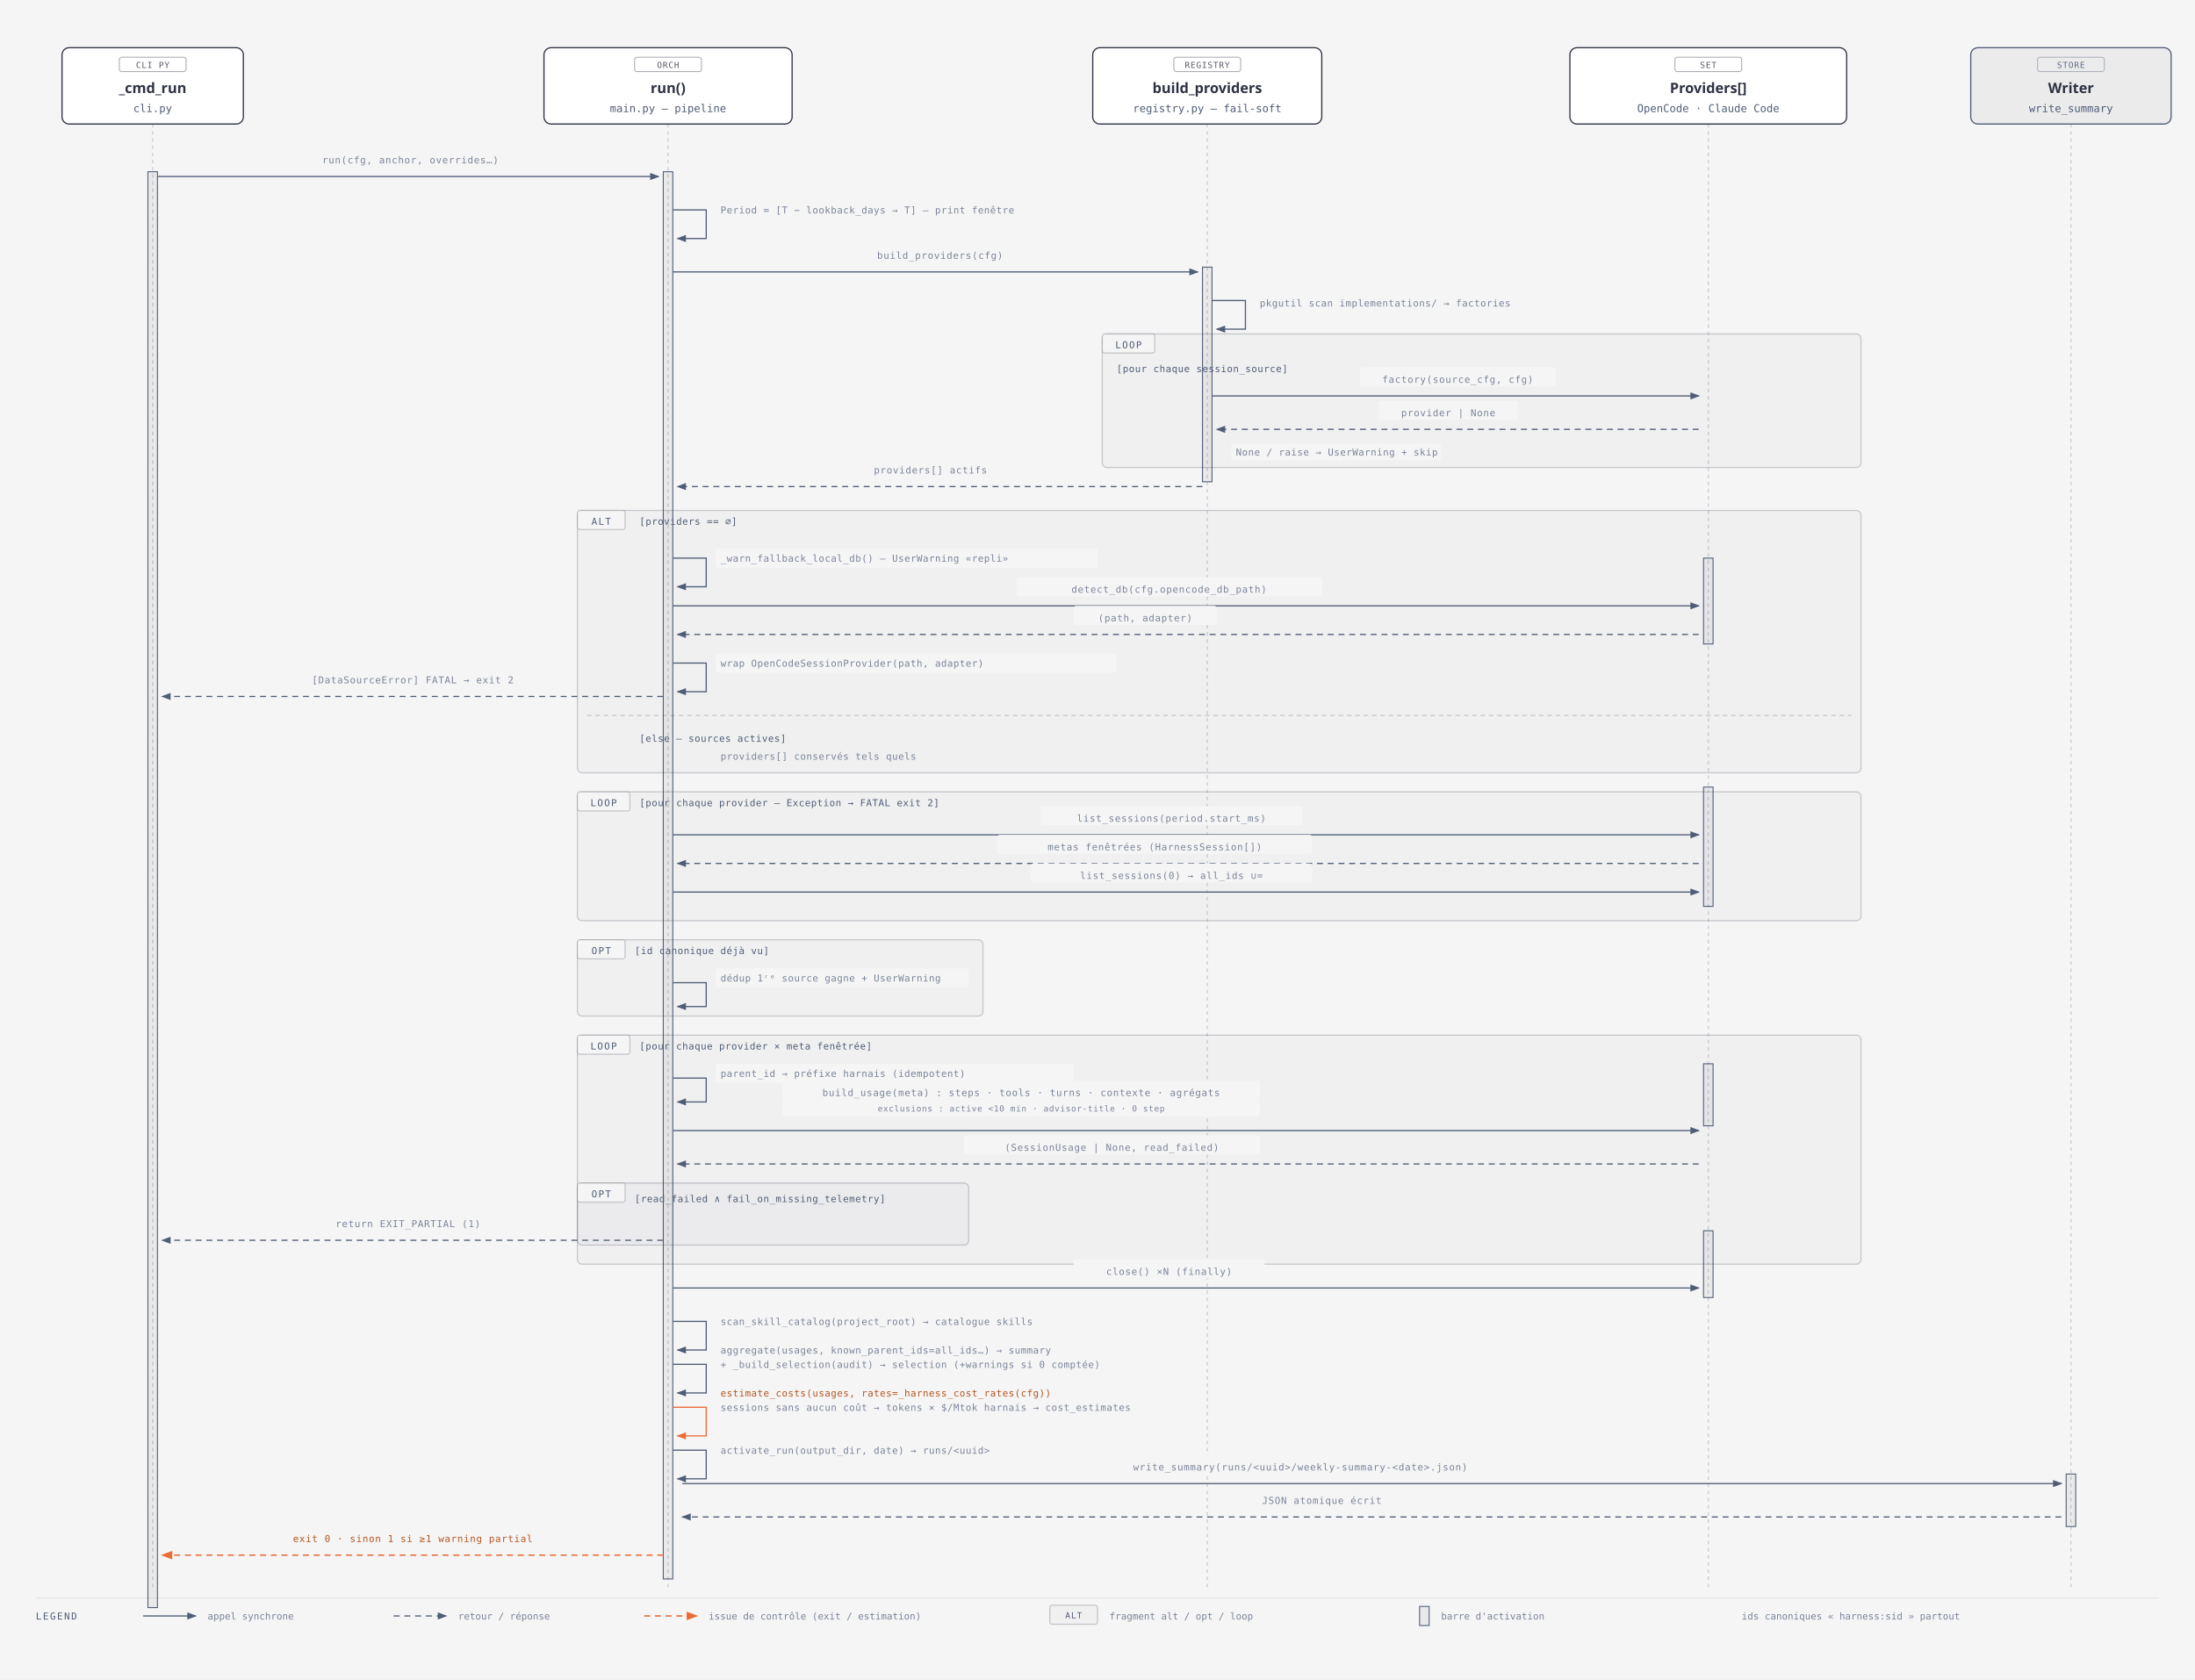
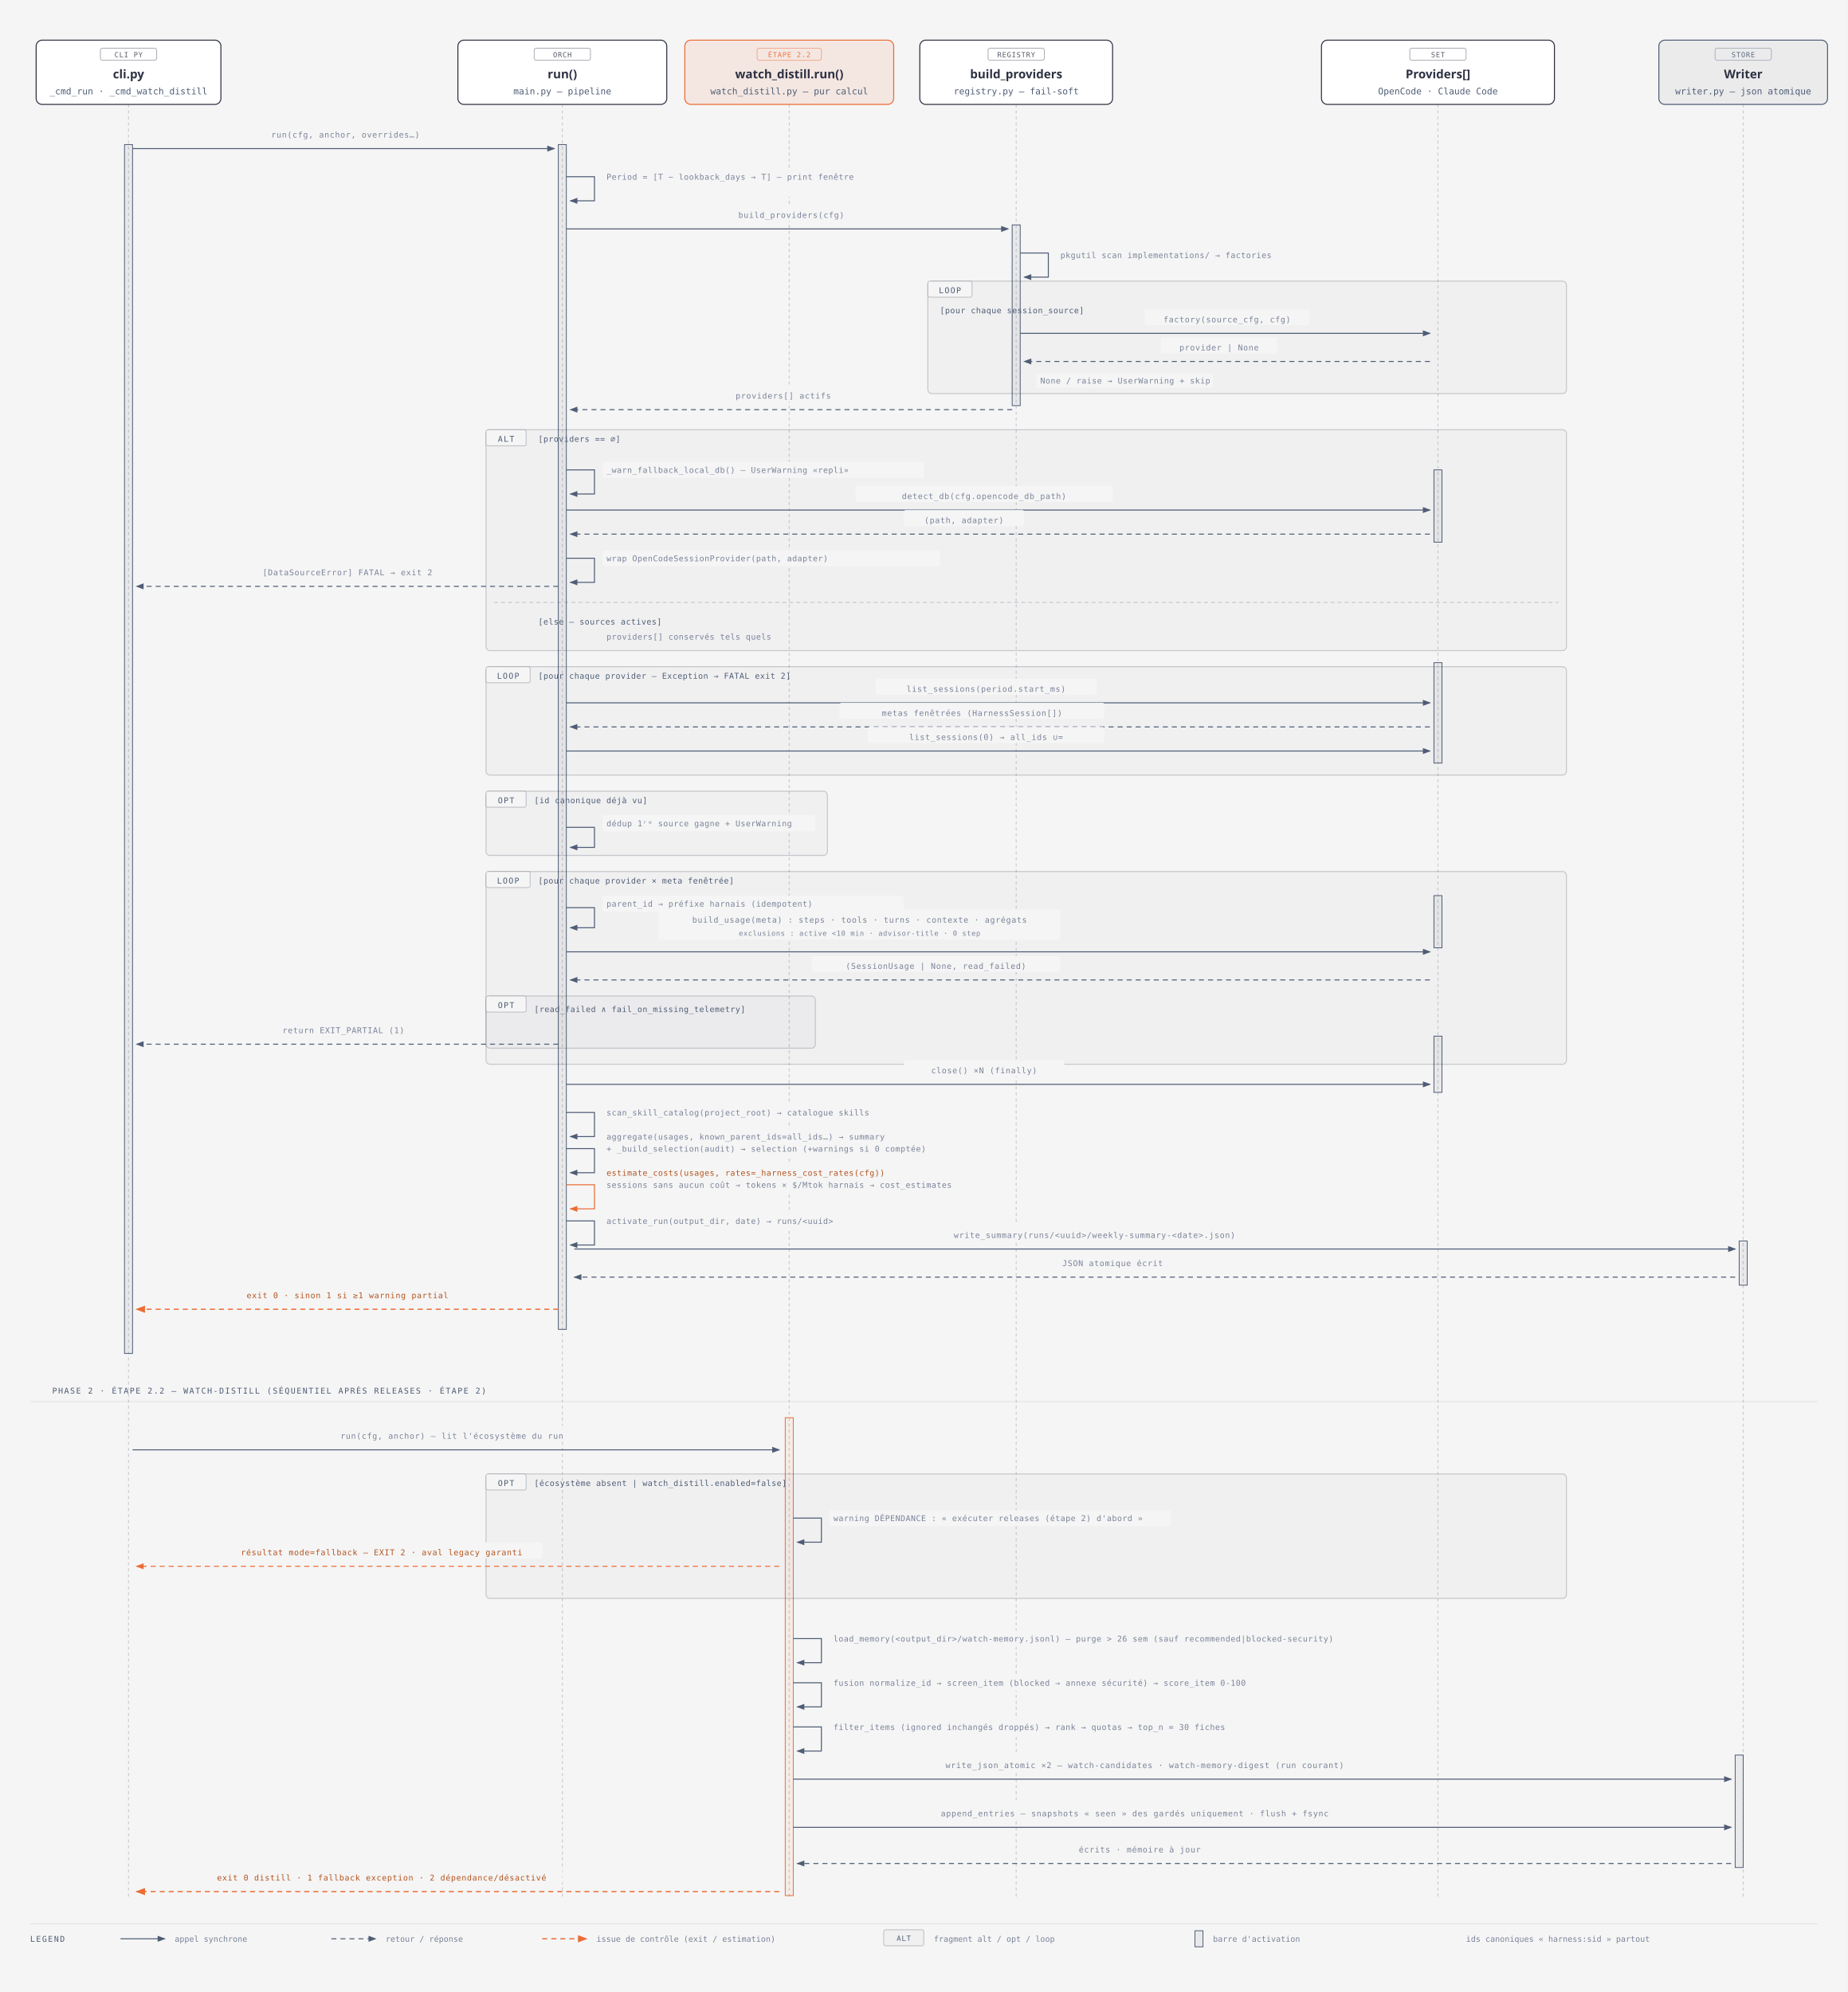
- <svg xmlns="http://www.w3.org/2000/svg" viewBox="0 0 1840 1408" role="img" aria-labelledby="seq-wk-run-title seq-wk-run-desc">
+ <svg viewBox="0 0 1840 1984" role="img" aria-labelledby="seq-wk-run-title seq-wk-run-desc">
  <defs>
    <marker id="swr-a" markerWidth="8" markerHeight="6" refX="7" refY="3" orient="auto">
      <polygon points="0 0,8 3,0 6" fill="#4f5d75" />
    </marker>
    <marker id="swr-ac" markerWidth="8" markerHeight="6" refX="7" refY="3" orient="auto">
      <polygon points="0 0,8 3,0 6" fill="#eb6c36" />
    </marker>
    <marker id="swr-al" markerWidth="8" markerHeight="6" refX="7" refY="3" orient="auto">
      <polygon points="0 0,8 3,0 6" fill="#2e5aa8" />
    </marker>
  </defs>
  <rect width="100%" height="100%" fill="#f5f5f5" />
-   <line x1="128" y1="104" x2="128" y2="1332" stroke="rgba(45,49,66,0.20)" stroke-width="1" stroke-dasharray="3,3" />
-   <line x1="560" y1="104" x2="560" y2="1332" stroke="rgba(45,49,66,0.20)" stroke-width="1" stroke-dasharray="3,3" />
-   <line x1="1012" y1="104" x2="1012" y2="1332" stroke="rgba(45,49,66,0.20)" stroke-width="1" stroke-dasharray="3,3" />
-   <line x1="1432" y1="104" x2="1432" y2="1332" stroke="rgba(45,49,66,0.20)" stroke-width="1" stroke-dasharray="3,3" />
-   <line x1="1736" y1="104" x2="1736" y2="1332" stroke="rgba(45,49,66,0.20)" stroke-width="1" stroke-dasharray="3,3" />
-   <rect x="52" y="40" width="152" height="64" rx="6" fill="#ffffff" stroke="#2d3142" stroke-width="1" />
+   <line x1="128" y1="104" x2="128" y2="1892" stroke="rgba(45,49,66,0.20)" stroke-width="1" stroke-dasharray="3,3" />
+   <line x1="560" y1="104" x2="560" y2="1892" stroke="rgba(45,49,66,0.20)" stroke-width="1" stroke-dasharray="3,3" />
+   <line x1="786" y1="104" x2="786" y2="1892" stroke="rgba(45,49,66,0.20)" stroke-width="1" stroke-dasharray="3,3" />
+   <line x1="1012" y1="104" x2="1012" y2="1892" stroke="rgba(45,49,66,0.20)" stroke-width="1" stroke-dasharray="3,3" />
+   <line x1="1432" y1="104" x2="1432" y2="1892" stroke="rgba(45,49,66,0.20)" stroke-width="1" stroke-dasharray="3,3" />
+   <line x1="1736" y1="104" x2="1736" y2="1892" stroke="rgba(45,49,66,0.20)" stroke-width="1" stroke-dasharray="3,3" />
+   <rect x="36" y="40" width="184" height="64" rx="6" fill="#ffffff" stroke="#2d3142" stroke-width="1" />
  <rect x="100" y="48" width="56" height="12" rx="2" fill="transparent" stroke="rgba(45,49,66,0.40)" stroke-width="0.8" />
  <text x="128" y="57" fill="rgba(45,49,66,0.80)" font-size="7" font-family="'Geist Mono',monospace" text-anchor="middle" letter-spacing="0.08em">CLI PY</text>
-   <text x="128" y="78" fill="#2d3142" font-size="12" font-weight="600" font-family="'Geist',sans-serif" text-anchor="middle">_cmd_run</text>
-   <text x="128" y="94" fill="#4f5d75" font-size="9" font-family="'Geist Mono',monospace" text-anchor="middle">cli.py</text>
+   <text x="128" y="78" fill="#2d3142" font-size="12" font-weight="600" font-family="'Geist',sans-serif" text-anchor="middle">cli.py</text>
+   <text x="128" y="94" fill="#4f5d75" font-size="9" font-family="'Geist Mono',monospace" text-anchor="middle">_cmd_run · _cmd_watch_distill</text>
  <rect x="456" y="40" width="208" height="64" rx="6" fill="#ffffff" stroke="#2d3142" stroke-width="1" />
  <rect x="532" y="48" width="56" height="12" rx="2" fill="transparent" stroke="rgba(45,49,66,0.40)" stroke-width="0.8" />
  <text x="560" y="57" fill="rgba(45,49,66,0.80)" font-size="7" font-family="'Geist Mono',monospace" text-anchor="middle" letter-spacing="0.08em">ORCH</text>
  <text x="560" y="78" fill="#2d3142" font-size="12" font-weight="600" font-family="'Geist',sans-serif" text-anchor="middle">run()</text>
  <text x="560" y="94" fill="#4f5d75" font-size="9" font-family="'Geist Mono',monospace" text-anchor="middle">main.py — pipeline</text>
+   <rect x="682" y="40" width="208" height="64" rx="6" fill="rgba(235,108,54,0.10)" stroke="#eb6c36" stroke-width="1" />
+   <rect x="754" y="48" width="64" height="12" rx="2" fill="transparent" stroke="rgba(235,108,54,0.50)" stroke-width="0.8" />
+   <text x="786" y="57" fill="rgba(235,108,54,0.90)" font-size="7" font-family="'Geist Mono',monospace" text-anchor="middle" letter-spacing="0.08em">ÉTAPE 2.2</text>
+   <text x="786" y="78" fill="#2d3142" font-size="12" font-weight="600" font-family="'Geist',sans-serif" text-anchor="middle">watch_distill.run()</text>
+   <text x="786" y="94" fill="#4f5d75" font-size="9" font-family="'Geist Mono',monospace" text-anchor="middle">watch_distill.py — pur calcul</text>
  <rect x="916" y="40" width="192" height="64" rx="6" fill="#ffffff" stroke="#2d3142" stroke-width="1" />
  <rect x="984" y="48" width="56" height="12" rx="2" fill="transparent" stroke="rgba(45,49,66,0.40)" stroke-width="0.8" />
  <text x="1012" y="57" fill="rgba(45,49,66,0.80)" font-size="7" font-family="'Geist Mono',monospace" text-anchor="middle" letter-spacing="0.08em">REGISTRY</text>
  <text x="1012" y="78" fill="#2d3142" font-size="12" font-weight="600" font-family="'Geist',sans-serif" text-anchor="middle">build_providers</text>
  <text x="1012" y="94" fill="#4f5d75" font-size="9" font-family="'Geist Mono',monospace" text-anchor="middle">registry.py — fail-soft</text>
  <rect x="1316" y="40" width="232" height="64" rx="6" fill="#ffffff" stroke="#2d3142" stroke-width="1" />
  <rect x="1404" y="48" width="56" height="12" rx="2" fill="transparent" stroke="rgba(45,49,66,0.40)" stroke-width="0.8" />
  <text x="1432" y="57" fill="rgba(45,49,66,0.80)" font-size="7" font-family="'Geist Mono',monospace" text-anchor="middle" letter-spacing="0.08em">SET</text>
  <text x="1432" y="78" fill="#2d3142" font-size="12" font-weight="600" font-family="'Geist',sans-serif" text-anchor="middle">Providers[]</text>
  <text x="1432" y="94" fill="#4f5d75" font-size="9" font-family="'Geist Mono',monospace" text-anchor="middle">OpenCode · Claude Code</text>
  <rect x="1652" y="40" width="168" height="64" rx="6" fill="rgba(45,49,66,0.05)" stroke="#4f5d75" stroke-width="1" />
  <rect x="1708" y="48" width="56" height="12" rx="2" fill="transparent" stroke="rgba(79,93,117,0.40)" stroke-width="0.8" />
  <text x="1736" y="57" fill="rgba(79,93,117,0.90)" font-size="7" font-family="'Geist Mono',monospace" text-anchor="middle" letter-spacing="0.08em">STORE</text>
  <text x="1736" y="78" fill="#2d3142" font-size="12" font-weight="600" font-family="'Geist',sans-serif" text-anchor="middle">Writer</text>
-   <text x="1736" y="94" fill="#4f5d75" font-size="9" font-family="'Geist Mono',monospace" text-anchor="middle">write_summary</text>
+   <text x="1736" y="94" fill="#4f5d75" font-size="9" font-family="'Geist Mono',monospace" text-anchor="middle">writer.py — json atomique</text>
  <rect x="124" y="144" width="8" height="1204" fill="rgba(45,49,66,0.06)" stroke="#4f5d75" stroke-width="0.8" />
  <rect x="556" y="144" width="8" height="1180" fill="rgba(45,49,66,0.06)" stroke="#4f5d75" stroke-width="0.8" />
  <rect x="1008" y="224" width="8" height="180" fill="rgba(45,49,66,0.06)" stroke="#4f5d75" stroke-width="0.8" />
  <rect x="1428" y="468" width="8" height="72" fill="rgba(45,49,66,0.06)" stroke="#4f5d75" stroke-width="0.8" />
  <rect x="1428" y="660" width="8" height="100" fill="rgba(45,49,66,0.06)" stroke="#4f5d75" stroke-width="0.8" />
  <rect x="1428" y="892" width="8" height="52" fill="rgba(45,49,66,0.06)" stroke="#4f5d75" stroke-width="0.8" />
  <rect x="1428" y="1032" width="8" height="56" fill="rgba(45,49,66,0.06)" stroke="#4f5d75" stroke-width="0.8" />
  <rect x="1732" y="1236" width="8" height="44" fill="rgba(45,49,66,0.06)" stroke="#4f5d75" stroke-width="0.8" />
  <line x1="132" y1="148" x2="552" y2="148" stroke="#4f5d75" stroke-width="1" marker-end="url(#swr-a)" />
  <rect x="240" y="124" width="212" height="16" rx="2" fill="#f5f5f5" />
  <text x="344" y="137" fill="#7a8399" font-size="8" font-family="'Geist Mono',monospace" text-anchor="middle" letter-spacing="0.06em">run(cfg, anchor, overrides…)</text>
  <path d="M 564 176 h 28 v 24 h -24" fill="none" stroke="#4f5d75" stroke-width="1" marker-end="url(#swr-a)" />
  <rect x="600" y="168" width="264" height="28" rx="2" fill="#f5f5f5" />
  <text x="604" y="179" fill="#7a8399" font-size="8" font-family="'Geist Mono',monospace" letter-spacing="0.04em">Period = [T − lookback_days → T] — print fenêtre</text>
  <line x1="564" y1="228" x2="1004" y2="228" stroke="#4f5d75" stroke-width="1" marker-end="url(#swr-a)" />
  <rect x="720" y="204" width="136" height="16" rx="2" fill="#f5f5f5" />
  <text x="788" y="217" fill="#7a8399" font-size="8" font-family="'Geist Mono',monospace" text-anchor="middle" letter-spacing="0.06em">build_providers(cfg)</text>
  <path d="M 1016 252 h 28 v 24 h -24" fill="none" stroke="#4f5d75" stroke-width="1" marker-end="url(#swr-a)" />
  <rect x="1052" y="244" width="276" height="16" rx="2" fill="#f5f5f5" />
  <text x="1056" y="257" fill="#7a8399" font-size="8" font-family="'Geist Mono',monospace" letter-spacing="0.04em">pkgutil scan implementations/ → factories</text>
  <rect x="924" y="280" width="636" height="112" rx="4" fill="rgba(45,49,66,0.02)" stroke="rgba(45,49,66,0.22)" stroke-width="1" />
  <rect x="924" y="280" width="44" height="16" rx="2" fill="#f5f5f5" stroke="rgba(45,49,66,0.22)" stroke-width="1" />
  <text x="946" y="292" fill="#4f5d75" font-size="8" font-family="'Geist Mono',monospace" text-anchor="middle" letter-spacing="0.12em">LOOP</text>
  <text x="936" y="312" fill="#4f5d75" font-size="8" font-family="'Geist Mono',monospace" letter-spacing="0.04em">[pour chaque session_source]</text>
  <line x1="1016" y1="332" x2="1424" y2="332" stroke="#4f5d75" stroke-width="1" marker-end="url(#swr-a)" />
  <rect x="1140" y="308" width="164" height="16" rx="2" fill="#f5f5f5" />
  <text x="1222" y="321" fill="#7a8399" font-size="8" font-family="'Geist Mono',monospace" text-anchor="middle" letter-spacing="0.06em">factory(source_cfg, cfg)</text>
  <line x1="1424" y1="360" x2="1020" y2="360" stroke="#4f5d75" stroke-width="1" stroke-dasharray="5,4" marker-end="url(#swr-a)" />
  <rect x="1156" y="336" width="116" height="16" rx="2" fill="#f5f5f5" />
  <text x="1214" y="349" fill="#7a8399" font-size="8" font-family="'Geist Mono',monospace" text-anchor="middle" letter-spacing="0.06em">provider | None</text>
  <rect x="1032" y="372" width="176" height="14" rx="2" fill="#f5f5f5" />
  <text x="1036" y="382" fill="#7a8399" font-size="8" font-family="'Geist Mono',monospace" letter-spacing="0.04em">None / raise → UserWarning + skip</text>
  <line x1="1008" y1="408" x2="568" y2="408" stroke="#4f5d75" stroke-width="1" stroke-dasharray="5,4" marker-end="url(#swr-a)" />
  <rect x="704" y="384" width="152" height="16" rx="2" fill="#f5f5f5" />
  <text x="780" y="397" fill="#7a8399" font-size="8" font-family="'Geist Mono',monospace" text-anchor="middle" letter-spacing="0.06em">providers[] actifs</text>
  <rect x="484" y="428" width="1076" height="220" rx="4" fill="rgba(45,49,66,0.02)" stroke="rgba(45,49,66,0.22)" stroke-width="1" />
  <rect x="484" y="428" width="40" height="16" rx="2" fill="#f5f5f5" stroke="rgba(45,49,66,0.22)" stroke-width="1" />
  <text x="504" y="440" fill="#4f5d75" font-size="8" font-family="'Geist Mono',monospace" text-anchor="middle" letter-spacing="0.12em">ALT</text>
  <text x="536" y="440" fill="#4f5d75" font-size="8" font-family="'Geist Mono',monospace" letter-spacing="0.04em">[providers == ∅]</text>
  <path d="M 564 468 h 28 v 24 h -24" fill="none" stroke="#4f5d75" stroke-width="1" marker-end="url(#swr-a)" />
  <rect x="600" y="460" width="320" height="16" rx="2" fill="#f5f5f5" />
  <text x="604" y="471" fill="#7a8399" font-size="8" font-family="'Geist Mono',monospace" letter-spacing="0.04em">_warn_fallback_local_db() — UserWarning «repli»</text>
  <line x1="564" y1="508" x2="1424" y2="508" stroke="#4f5d75" stroke-width="1" marker-end="url(#swr-a)" />
  <rect x="852" y="484" width="256" height="16" rx="2" fill="#f5f5f5" />
  <text x="980" y="497" fill="#7a8399" font-size="8" font-family="'Geist Mono',monospace" text-anchor="middle" letter-spacing="0.06em">detect_db(cfg.opencode_db_path)</text>
  <line x1="1424" y1="532" x2="568" y2="532" stroke="#4f5d75" stroke-width="1" stroke-dasharray="5,4" marker-end="url(#swr-a)" />
  <rect x="900" y="508" width="120" height="16" rx="2" fill="#f5f5f5" />
  <text x="960" y="521" fill="#7a8399" font-size="8" font-family="'Geist Mono',monospace" text-anchor="middle" letter-spacing="0.06em">(path, adapter)</text>
  <path d="M 564 556 h 28 v 24 h -24" fill="none" stroke="#4f5d75" stroke-width="1" marker-end="url(#swr-a)" />
  <rect x="600" y="548" width="336" height="16" rx="2" fill="#f5f5f5" />
  <text x="604" y="559" fill="#7a8399" font-size="8" font-family="'Geist Mono',monospace" letter-spacing="0.04em">wrap OpenCodeSessionProvider(path, adapter)</text>
  <line x1="556" y1="584" x2="136" y2="584" stroke="#4f5d75" stroke-width="1" stroke-dasharray="5,4" marker-end="url(#swr-a)" />
  <rect x="216" y="560" width="260" height="16" rx="2" fill="#f5f5f5" />
  <text x="346" y="573" fill="#7a8399" font-size="8" font-family="'Geist Mono',monospace" text-anchor="middle" letter-spacing="0.06em">[DataSourceError] FATAL → exit 2</text>
  <line x1="492" y1="600" x2="1552" y2="600" stroke="rgba(45,49,66,0.20)" stroke-width="1" stroke-dasharray="4,3" />
  <text x="536" y="622" fill="#4f5d75" font-size="8" font-family="'Geist Mono',monospace" letter-spacing="0.04em">[else — sources actives]</text>
  <text x="604" y="637" fill="#7a8399" font-size="8" font-family="'Geist Mono',monospace" letter-spacing="0.04em">providers[] conservés tels quels</text>
  <rect x="484" y="664" width="1076" height="108" rx="4" fill="rgba(45,49,66,0.02)" stroke="rgba(45,49,66,0.22)" stroke-width="1" />
  <rect x="484" y="664" width="44" height="16" rx="2" fill="#f5f5f5" stroke="rgba(45,49,66,0.22)" stroke-width="1" />
  <text x="506" y="676" fill="#4f5d75" font-size="8" font-family="'Geist Mono',monospace" text-anchor="middle" letter-spacing="0.12em">LOOP</text>
  <text x="536" y="676" fill="#4f5d75" font-size="8" font-family="'Geist Mono',monospace" letter-spacing="0.04em">[pour chaque provider — Exception → FATAL exit 2]</text>
  <line x1="564" y1="700" x2="1424" y2="700" stroke="#4f5d75" stroke-width="1" marker-end="url(#swr-a)" />
  <rect x="872" y="676" width="220" height="16" rx="2" fill="#f5f5f5" />
  <text x="982" y="689" fill="#7a8399" font-size="8" font-family="'Geist Mono',monospace" text-anchor="middle" letter-spacing="0.06em">list_sessions(period.start_ms)</text>
  <line x1="1424" y1="724" x2="568" y2="724" stroke="#4f5d75" stroke-width="1" stroke-dasharray="5,4" marker-end="url(#swr-a)" />
  <rect x="836" y="700" width="264" height="16" rx="2" fill="#f5f5f5" />
  <text x="968" y="713" fill="#7a8399" font-size="8" font-family="'Geist Mono',monospace" text-anchor="middle" letter-spacing="0.06em">metas fenêtrées (HarnessSession[])</text>
  <line x1="564" y1="748" x2="1424" y2="748" stroke="#4f5d75" stroke-width="1" marker-end="url(#swr-a)" />
  <rect x="864" y="724" width="236" height="16" rx="2" fill="#f5f5f5" />
  <text x="982" y="737" fill="#7a8399" font-size="8" font-family="'Geist Mono',monospace" text-anchor="middle" letter-spacing="0.06em">list_sessions(0) → all_ids ∪=</text>
  <rect x="484" y="788" width="340" height="64" rx="4" fill="rgba(45,49,66,0.02)" stroke="rgba(45,49,66,0.22)" stroke-width="1" />
  <rect x="484" y="788" width="40" height="16" rx="2" fill="#f5f5f5" stroke="rgba(45,49,66,0.22)" stroke-width="1" />
  <text x="504" y="800" fill="#4f5d75" font-size="8" font-family="'Geist Mono',monospace" text-anchor="middle" letter-spacing="0.12em">OPT</text>
  <text x="532" y="800" fill="#4f5d75" font-size="8" font-family="'Geist Mono',monospace" letter-spacing="0.04em">[id canonique déjà vu]</text>
  <path d="M 564 824 h 28 v 20 h -24" fill="none" stroke="#4f5d75" stroke-width="1" marker-end="url(#swr-a)" />
  <rect x="600" y="812" width="212" height="16" rx="2" fill="#f5f5f5" />
  <text x="604" y="823" fill="#7a8399" font-size="8" font-family="'Geist Mono',monospace" letter-spacing="0.04em">dédup 1ʳᵉ source gagne + UserWarning</text>
  <rect x="484" y="868" width="1076" height="192" rx="4" fill="rgba(45,49,66,0.02)" stroke="rgba(45,49,66,0.22)" stroke-width="1" />
  <rect x="484" y="868" width="44" height="16" rx="2" fill="#f5f5f5" stroke="rgba(45,49,66,0.22)" stroke-width="1" />
  <text x="506" y="880" fill="#4f5d75" font-size="8" font-family="'Geist Mono',monospace" text-anchor="middle" letter-spacing="0.12em">LOOP</text>
  <text x="536" y="880" fill="#4f5d75" font-size="8" font-family="'Geist Mono',monospace" letter-spacing="0.04em">[pour chaque provider × meta fenêtrée]</text>
  <path d="M 564 904 h 28 v 20 h -24" fill="none" stroke="#4f5d75" stroke-width="1" marker-end="url(#swr-a)" />
  <rect x="600" y="892" width="300" height="16" rx="2" fill="#f5f5f5" />
  <text x="604" y="903" fill="#7a8399" font-size="8" font-family="'Geist Mono',monospace" letter-spacing="0.04em">parent_id → préfixe harnais (idempotent)</text>
  <line x1="564" y1="948" x2="1424" y2="948" stroke="#4f5d75" stroke-width="1" marker-end="url(#swr-a)" />
  <rect x="656" y="906" width="400" height="16" rx="2" fill="#f5f5f5" />
  <text x="856" y="919" fill="#7a8399" font-size="8" font-family="'Geist Mono',monospace" text-anchor="middle" letter-spacing="0.06em">build_usage(meta) : steps · tools · turns · contexte · agrégats</text>
  <rect x="656" y="922" width="400" height="14" rx="2" fill="#f5f5f5" />
  <text x="856" y="932" fill="#7a8399" font-size="7" font-family="'Geist Mono',monospace" text-anchor="middle" letter-spacing="0.06em">exclusions : active &lt;10 min · advisor-title · 0 step</text>
  <line x1="1424" y1="976" x2="568" y2="976" stroke="#4f5d75" stroke-width="1" stroke-dasharray="5,4" marker-end="url(#swr-a)" />
  <rect x="808" y="952" width="248" height="16" rx="2" fill="#f5f5f5" />
  <text x="932" y="965" fill="#7a8399" font-size="8" font-family="'Geist Mono',monospace" text-anchor="middle" letter-spacing="0.06em">(SessionUsage | None, read_failed)</text>
  <rect x="484" y="992" width="328" height="52" rx="4" fill="rgba(45,49,66,0.02)" stroke="rgba(45,49,66,0.22)" stroke-width="1" />
  <rect x="484" y="992" width="40" height="16" rx="2" fill="#f5f5f5" stroke="rgba(45,49,66,0.22)" stroke-width="1" />
  <text x="504" y="1004" fill="#4f5d75" font-size="8" font-family="'Geist Mono',monospace" text-anchor="middle" letter-spacing="0.12em">OPT</text>
  <text x="532" y="1008" fill="#4f5d75" font-size="8" font-family="'Geist Mono',monospace" letter-spacing="0.04em">[read_failed ∧ fail_on_missing_telemetry]</text>
  <line x1="556" y1="1040" x2="136" y2="1040" stroke="#4f5d75" stroke-width="1" stroke-dasharray="5,4" marker-end="url(#swr-a)" />
  <rect x="240" y="1016" width="204" height="16" rx="2" fill="#f5f5f5" />
  <text x="342" y="1029" fill="#7a8399" font-size="8" font-family="'Geist Mono',monospace" text-anchor="middle" letter-spacing="0.06em">return EXIT_PARTIAL (1)</text>
  <line x1="564" y1="1080" x2="1424" y2="1080" stroke="#4f5d75" stroke-width="1" marker-end="url(#swr-a)" />
  <rect x="900" y="1056" width="160" height="16" rx="2" fill="#f5f5f5" />
  <text x="980" y="1069" fill="#7a8399" font-size="8" font-family="'Geist Mono',monospace" text-anchor="middle" letter-spacing="0.06em">close() ×N (finally)</text>
  <path d="M 564 1108 h 28 v 24 h -24" fill="none" stroke="#4f5d75" stroke-width="1" marker-end="url(#swr-a)" />
  <rect x="600" y="1100" width="304" height="16" rx="2" fill="#f5f5f5" />
  <text x="604" y="1111" fill="#7a8399" font-size="8" font-family="'Geist Mono',monospace" letter-spacing="0.04em">scan_skill_catalog(project_root) → catalogue skills</text>
  <path d="M 564 1144 h 28 v 24 h -24" fill="none" stroke="#4f5d75" stroke-width="1" marker-end="url(#swr-a)" />
  <rect x="600" y="1124" width="356" height="28" rx="2" fill="#f5f5f5" />
  <text x="604" y="1135" fill="#7a8399" font-size="8" font-family="'Geist Mono',monospace" letter-spacing="0.04em">aggregate(usages, known_parent_ids=all_ids…) → summary</text>
  <text x="604" y="1147" fill="#7a8399" font-size="8" font-family="'Geist Mono',monospace" letter-spacing="0.04em">+ _build_selection(audit) → selection (+warnings si 0 comptée)</text>
  <path d="M 564 1180 h 28 v 24 h -24" fill="none" stroke="#eb6c36" stroke-width="1" marker-end="url(#swr-ac)" />
  <rect x="600" y="1160" width="356" height="28" rx="2" fill="#f5f5f5" />
  <text x="604" y="1171" fill="#b3541f" font-size="8" font-family="'Geist Mono',monospace" letter-spacing="0.04em">estimate_costs(usages, rates=_harness_cost_rates(cfg))</text>
  <text x="604" y="1183" fill="#7a8399" font-size="8" font-family="'Geist Mono',monospace" letter-spacing="0.04em">sessions sans aucun coût → tokens × $/Mtok harnais → cost_estimates</text>
  <path d="M 564 1216 h 28 v 24 h -24" fill="none" stroke="#4f5d75" stroke-width="1" marker-end="url(#swr-a)" />
  <rect x="600" y="1208" width="288" height="16" rx="2" fill="#f5f5f5" />
  <text x="604" y="1219" fill="#7a8399" font-size="8" font-family="'Geist Mono',monospace" letter-spacing="0.04em">activate_run(output_dir, date) → runs/&lt;uuid&gt;</text>
  <line x1="572" y1="1244" x2="1728" y2="1244" stroke="#4f5d75" stroke-width="1" marker-end="url(#swr-a)" />
  <rect x="880" y="1220" width="420" height="16" rx="2" fill="#f5f5f5" />
  <text x="1090" y="1233" fill="#7a8399" font-size="8" font-family="'Geist Mono',monospace" text-anchor="middle" letter-spacing="0.06em">write_summary(runs/&lt;uuid&gt;/weekly-summary-&lt;date&gt;.json)</text>
  <line x1="1728" y1="1272" x2="572" y2="1272" stroke="#4f5d75" stroke-width="1" stroke-dasharray="5,4" marker-end="url(#swr-a)" />
  <rect x="1032" y="1248" width="152" height="16" rx="2" fill="#f5f5f5" />
  <text x="1108" y="1261" fill="#7a8399" font-size="8" font-family="'Geist Mono',monospace" text-anchor="middle" letter-spacing="0.06em">JSON atomique écrit</text>
  <line x1="556" y1="1304" x2="136" y2="1304" stroke="#eb6c36" stroke-width="1.2" stroke-dasharray="5,4" marker-end="url(#swr-ac)" />
  <rect x="196" y="1280" width="300" height="16" rx="2" fill="#f5f5f5" />
  <text x="346" y="1293" fill="#b3541f" font-size="8" font-family="'Geist Mono',monospace" text-anchor="middle" letter-spacing="0.06em">exit 0 · sinon 1 si ≥1 warning partial</text>
-   <line x1="30" y1="1340" x2="1810" y2="1340" stroke="rgba(45,49,66,0.10)" stroke-width="0.8" />
-   <text x="30" y="1358" fill="#4f5d75" font-size="8" font-family="'Geist Mono',monospace" letter-spacing="0.14em">LEGEND</text>
-   <line x1="120" y1="1355" x2="164" y2="1355" stroke="#4f5d75" stroke-width="1" marker-end="url(#swr-a)" />
-   <text x="174" y="1358" fill="#7a8399" font-size="8" font-family="'Geist Mono',monospace">appel synchrone</text>
-   <line x1="330" y1="1355" x2="374" y2="1355" stroke="#4f5d75" stroke-width="1" stroke-dasharray="5,4" marker-end="url(#swr-a)" />
-   <text x="384" y="1358" fill="#7a8399" font-size="8" font-family="'Geist Mono',monospace">retour / réponse</text>
-   <line x1="540" y1="1355" x2="584" y2="1355" stroke="#eb6c36" stroke-width="1.2" stroke-dasharray="5,4" marker-end="url(#swr-ac)" />
-   <text x="594" y="1358" fill="#7a8399" font-size="8" font-family="'Geist Mono',monospace">issue de contrôle (exit / estimation)</text>
-   <rect x="880" y="1346" width="40" height="16" rx="2" fill="rgba(45,49,66,0.02)" stroke="rgba(45,49,66,0.22)" stroke-width="1" />
-   <text x="900" y="1357" fill="#4f5d75" font-size="7" font-family="'Geist Mono',monospace" text-anchor="middle" letter-spacing="0.10em">ALT</text>
-   <text x="930" y="1358" fill="#7a8399" font-size="8" font-family="'Geist Mono',monospace">fragment alt / opt / loop</text>
-   <rect x="1190" y="1347" width="8" height="16" fill="rgba(45,49,66,0.06)" stroke="#4f5d75" stroke-width="0.8" />
-   <text x="1208" y="1358" fill="#7a8399" font-size="8" font-family="'Geist Mono',monospace">barre d'activation</text>
-   <text x="1460" y="1358" fill="#7a8399" font-size="8" font-family="'Geist Mono',monospace">ids canoniques « harness:sid » partout</text>
+   <text x="52" y="1388" fill="#4f5d75" font-size="8" font-family="'Geist Mono',monospace" letter-spacing="0.14em">PHASE 2 · ÉTAPE 2.2 — WATCH-DISTILL (SÉQUENTIEL APRÈS RELEASES · ÉTAPE 2)</text>
+   <line x1="30" y1="1396" x2="1810" y2="1396" stroke="rgba(45,49,66,0.10)" stroke-width="0.8" />
+   <rect x="782" y="1412" width="8" height="476" fill="rgba(235,108,54,0.07)" stroke="#eb6c36" stroke-width="0.8" />
+   <rect x="1728" y="1748" width="8" height="112" fill="rgba(45,49,66,0.06)" stroke="#4f5d75" stroke-width="0.8" />
+   <line x1="132" y1="1444" x2="776" y2="1444" stroke="#4f5d75" stroke-width="1" marker-end="url(#swr-a)" />
+   <rect x="330" y="1420" width="240" height="16" rx="2" fill="#f5f5f5" />
+   <text x="450" y="1433" fill="#7a8399" font-size="8" font-family="'Geist Mono',monospace" text-anchor="middle" letter-spacing="0.06em">run(cfg, anchor) — lit l'écosystème du run</text>
+   <rect x="484" y="1468" width="1076" height="124" rx="4" fill="rgba(45,49,66,0.02)" stroke="rgba(45,49,66,0.22)" stroke-width="1" />
+   <rect x="484" y="1468" width="40" height="16" rx="2" fill="#f5f5f5" stroke="rgba(45,49,66,0.22)" stroke-width="1" />
+   <text x="504" y="1480" fill="#4f5d75" font-size="8" font-family="'Geist Mono',monospace" text-anchor="middle" letter-spacing="0.12em">OPT</text>
+   <text x="532" y="1480" fill="#4f5d75" font-size="8" font-family="'Geist Mono',monospace" letter-spacing="0.04em">[écosystème absent | watch_distill.enabled=false]</text>
+   <path d="M 790 1512 h 28 v 24 h -24" fill="none" stroke="#4f5d75" stroke-width="1" marker-end="url(#swr-a)" />
+   <rect x="826" y="1504" width="340" height="16" rx="2" fill="#f5f5f5" />
+   <text x="830" y="1515" fill="#7a8399" font-size="8" font-family="'Geist Mono',monospace" letter-spacing="0.04em">warning DÉPENDANCE : « exécuter releases (étape 2) d'abord »</text>
+   <line x1="776" y1="1560" x2="136" y2="1560" stroke="#eb6c36" stroke-width="1" stroke-dasharray="5,4" marker-end="url(#swr-ac)" />
+   <rect x="220" y="1536" width="320" height="16" rx="2" fill="#f5f5f5" />
+   <text x="380" y="1549" fill="#b3541f" font-size="8" font-family="'Geist Mono',monospace" text-anchor="middle" letter-spacing="0.06em">résultat mode=fallback — EXIT 2 · aval legacy garanti</text>
+   <path d="M 790 1632 h 28 v 24 h -24" fill="none" stroke="#4f5d75" stroke-width="1" marker-end="url(#swr-a)" />
+   <rect x="826" y="1624" width="430" height="16" rx="2" fill="#f5f5f5" />
+   <text x="830" y="1635" fill="#7a8399" font-size="8" font-family="'Geist Mono',monospace" letter-spacing="0.04em">load_memory(&lt;output_dir&gt;/watch-memory.jsonl) — purge &gt; 26 sem (sauf recommended|blocked-security)</text>
+   <path d="M 790 1676 h 28 v 24 h -24" fill="none" stroke="#4f5d75" stroke-width="1" marker-end="url(#swr-a)" />
+   <rect x="826" y="1668" width="430" height="16" rx="2" fill="#f5f5f5" />
+   <text x="830" y="1679" fill="#7a8399" font-size="8" font-family="'Geist Mono',monospace" letter-spacing="0.04em">fusion normalize_id → screen_item (blocked → annexe sécurité) → score_item 0-100</text>
+   <path d="M 790 1720 h 28 v 24 h -24" fill="none" stroke="#4f5d75" stroke-width="1" marker-end="url(#swr-a)" />
+   <rect x="826" y="1712" width="430" height="16" rx="2" fill="#f5f5f5" />
+   <text x="830" y="1723" fill="#7a8399" font-size="8" font-family="'Geist Mono',monospace" letter-spacing="0.04em">filter_items (ignored inchangés droppés) → rank → quotas → top_n = 30 fiches</text>
+   <line x1="790" y1="1772" x2="1724" y2="1772" stroke="#4f5d75" stroke-width="1" marker-end="url(#swr-a)" />
+   <rect x="900" y="1748" width="480" height="16" rx="2" fill="#f5f5f5" />
+   <text x="1140" y="1761" fill="#7a8399" font-size="8" font-family="'Geist Mono',monospace" text-anchor="middle" letter-spacing="0.06em">write_json_atomic ×2 — watch-candidates · watch-memory-digest (run courant)</text>
+   <line x1="790" y1="1820" x2="1724" y2="1820" stroke="#4f5d75" stroke-width="1" marker-end="url(#swr-a)" />
+   <rect x="900" y="1796" width="460" height="16" rx="2" fill="#f5f5f5" />
+   <text x="1130" y="1809" fill="#7a8399" font-size="8" font-family="'Geist Mono',monospace" text-anchor="middle" letter-spacing="0.06em">append_entries — snapshots « seen » des gardés uniquement · flush + fsync</text>
+   <line x1="1724" y1="1856" x2="794" y2="1856" stroke="#4f5d75" stroke-width="1" stroke-dasharray="5,4" marker-end="url(#swr-a)" />
+   <rect x="1050" y="1832" width="170" height="16" rx="2" fill="#f5f5f5" />
+   <text x="1135" y="1845" fill="#7a8399" font-size="8" font-family="'Geist Mono',monospace" text-anchor="middle" letter-spacing="0.06em">écrits · mémoire à jour</text>
+   <line x1="776" y1="1884" x2="136" y2="1884" stroke="#eb6c36" stroke-width="1.2" stroke-dasharray="5,4" marker-end="url(#swr-ac)" />
+   <rect x="200" y="1860" width="360" height="16" rx="2" fill="#f5f5f5" />
+   <text x="380" y="1873" fill="#b3541f" font-size="8" font-family="'Geist Mono',monospace" text-anchor="middle" letter-spacing="0.06em">exit 0 distill · 1 fallback exception · 2 dépendance/désactivé</text>
+   <line x1="30" y1="1916" x2="1810" y2="1916" stroke="rgba(45,49,66,0.10)" stroke-width="0.8" />
+   <text x="30" y="1934" fill="#4f5d75" font-size="8" font-family="'Geist Mono',monospace" letter-spacing="0.14em">LEGEND</text>
+   <line x1="120" y1="1931" x2="164" y2="1931" stroke="#4f5d75" stroke-width="1" marker-end="url(#swr-a)" />
+   <text x="174" y="1934" fill="#7a8399" font-size="8" font-family="'Geist Mono',monospace">appel synchrone</text>
+   <line x1="330" y1="1931" x2="374" y2="1931" stroke="#4f5d75" stroke-width="1" stroke-dasharray="5,4" marker-end="url(#swr-a)" />
+   <text x="384" y="1934" fill="#7a8399" font-size="8" font-family="'Geist Mono',monospace">retour / réponse</text>
+   <line x1="540" y1="1931" x2="584" y2="1931" stroke="#eb6c36" stroke-width="1.2" stroke-dasharray="5,4" marker-end="url(#swr-ac)" />
+   <text x="594" y="1934" fill="#7a8399" font-size="8" font-family="'Geist Mono',monospace">issue de contrôle (exit / estimation)</text>
+   <rect x="880" y="1922" width="40" height="16" rx="2" fill="rgba(45,49,66,0.02)" stroke="rgba(45,49,66,0.22)" stroke-width="1" />
+   <text x="900" y="1933" fill="#4f5d75" font-size="7" font-family="'Geist Mono',monospace" text-anchor="middle" letter-spacing="0.10em">ALT</text>
+   <text x="930" y="1934" fill="#7a8399" font-size="8" font-family="'Geist Mono',monospace">fragment alt / opt / loop</text>
+   <rect x="1190" y="1923" width="8" height="16" fill="rgba(45,49,66,0.06)" stroke="#4f5d75" stroke-width="0.8" />
+   <text x="1208" y="1934" fill="#7a8399" font-size="8" font-family="'Geist Mono',monospace">barre d'activation</text>
+   <text x="1460" y="1934" fill="#7a8399" font-size="8" font-family="'Geist Mono',monospace">ids canoniques « harness:sid » partout</text>
</svg>
